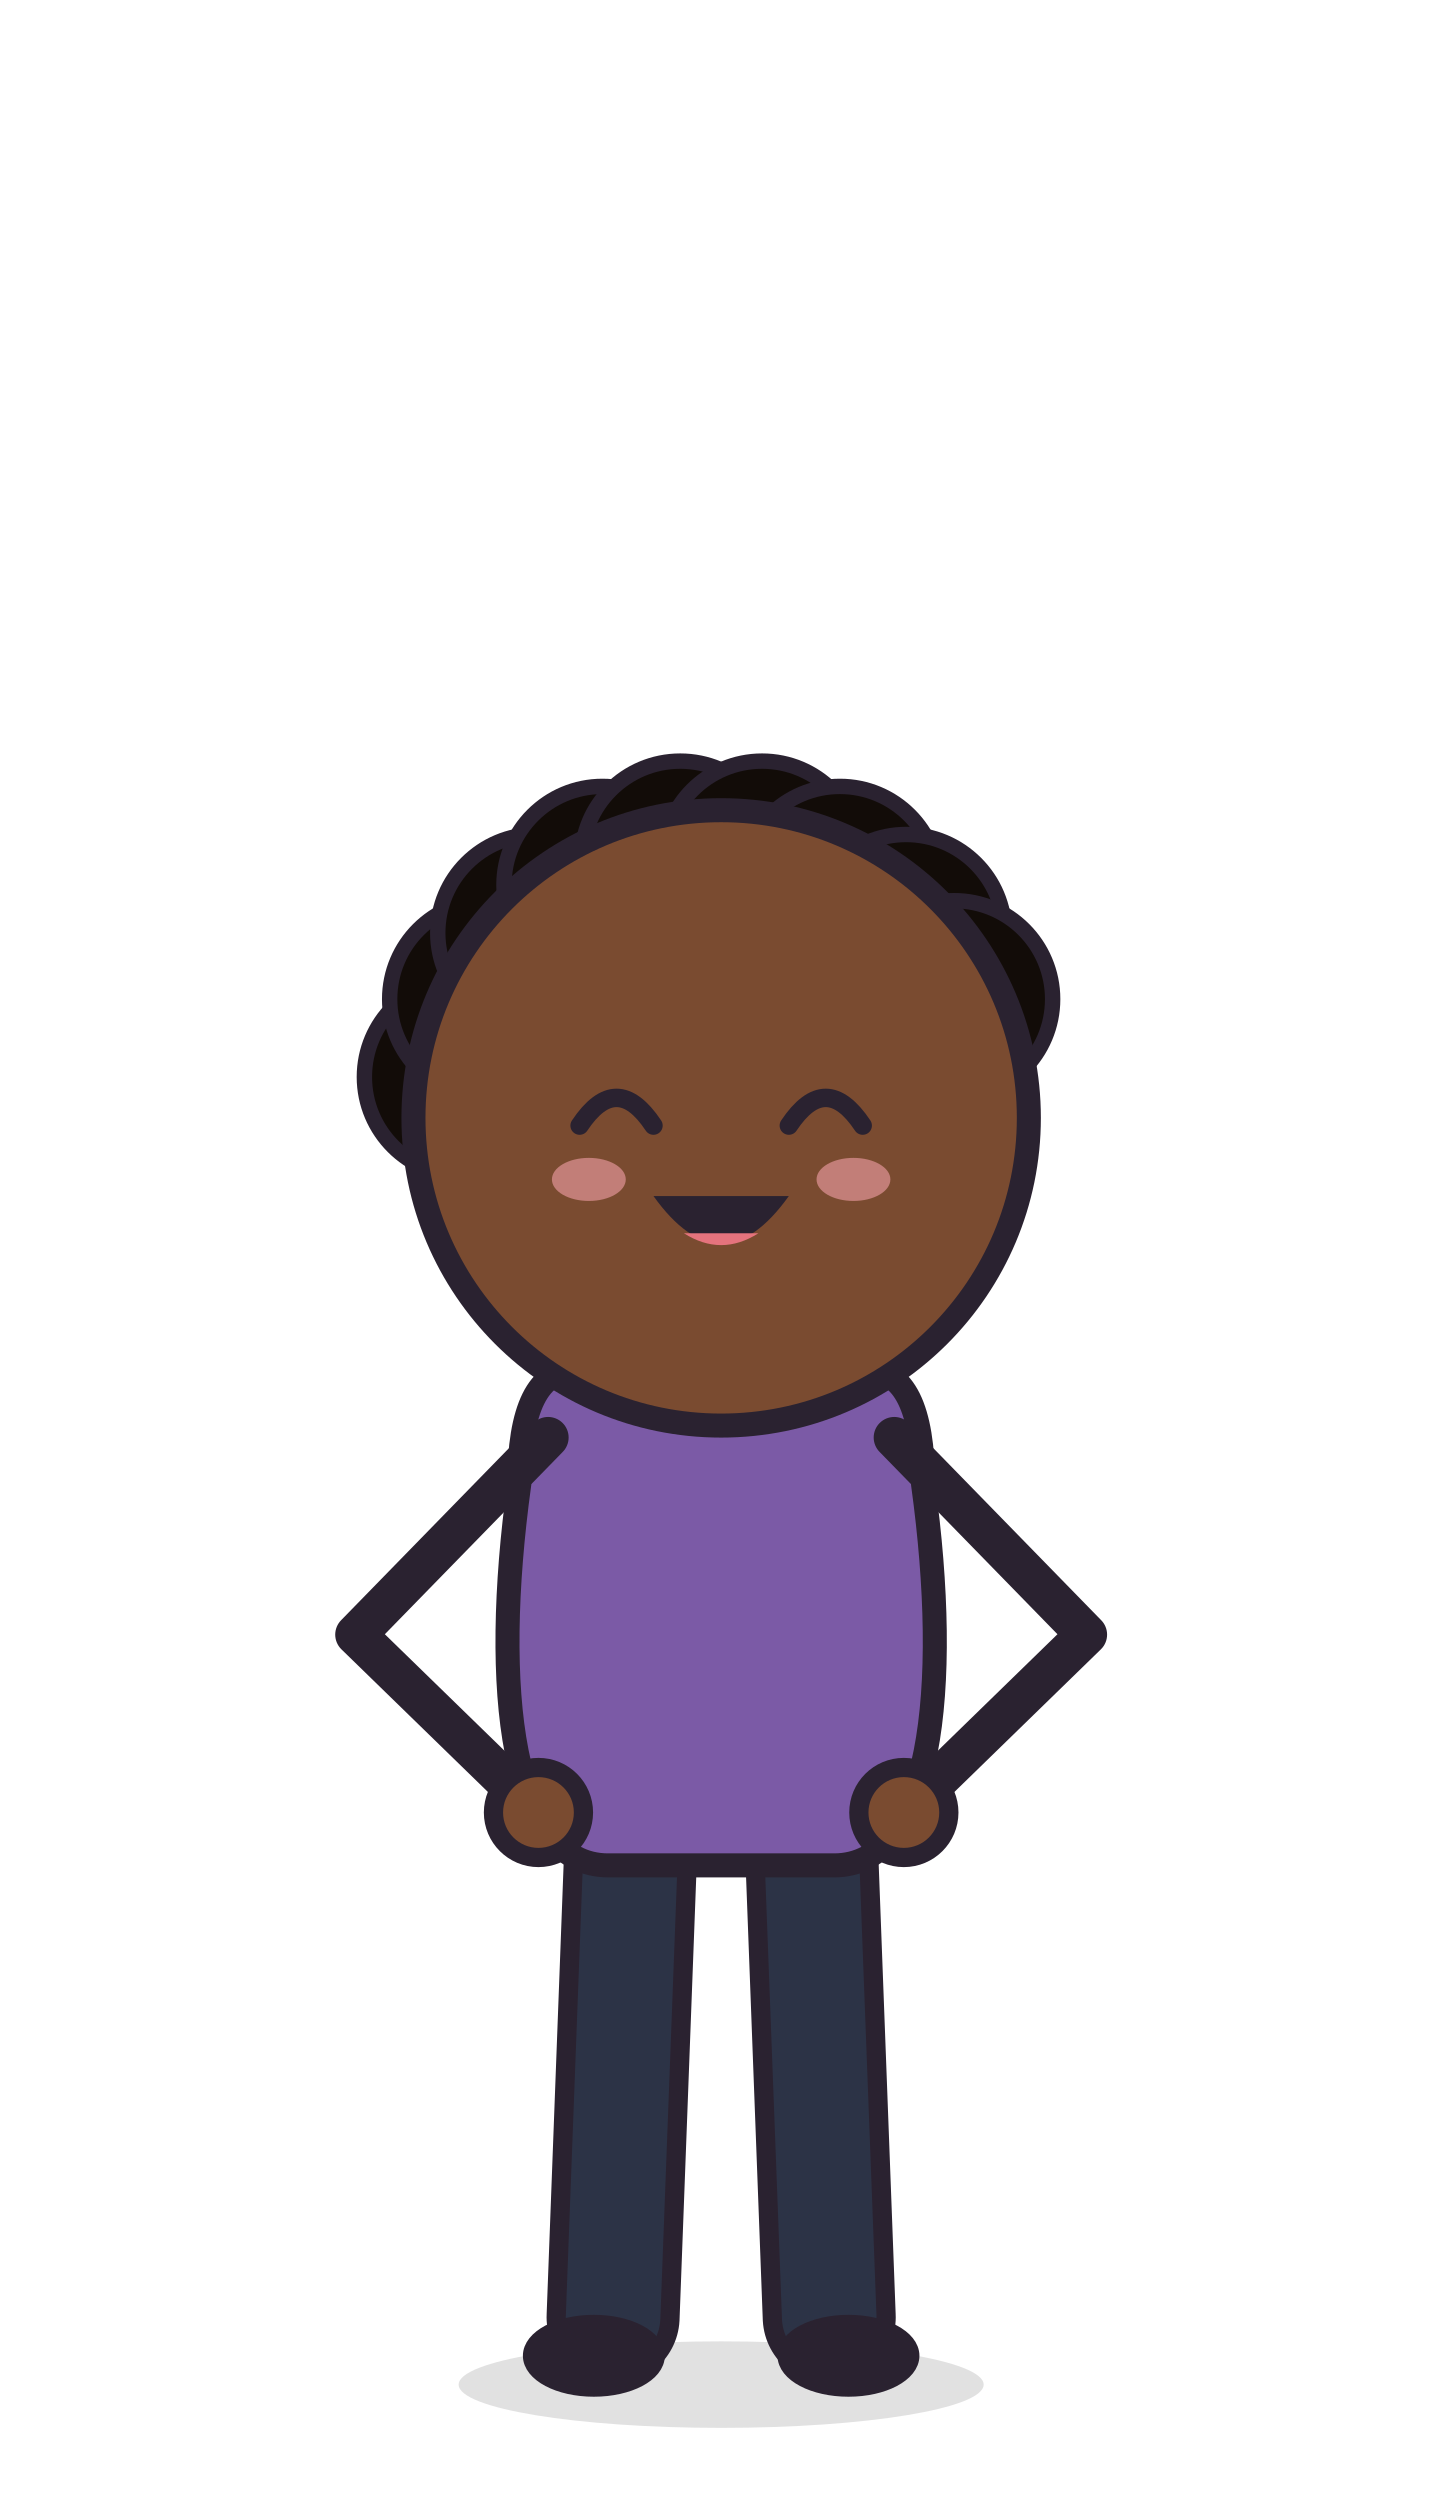
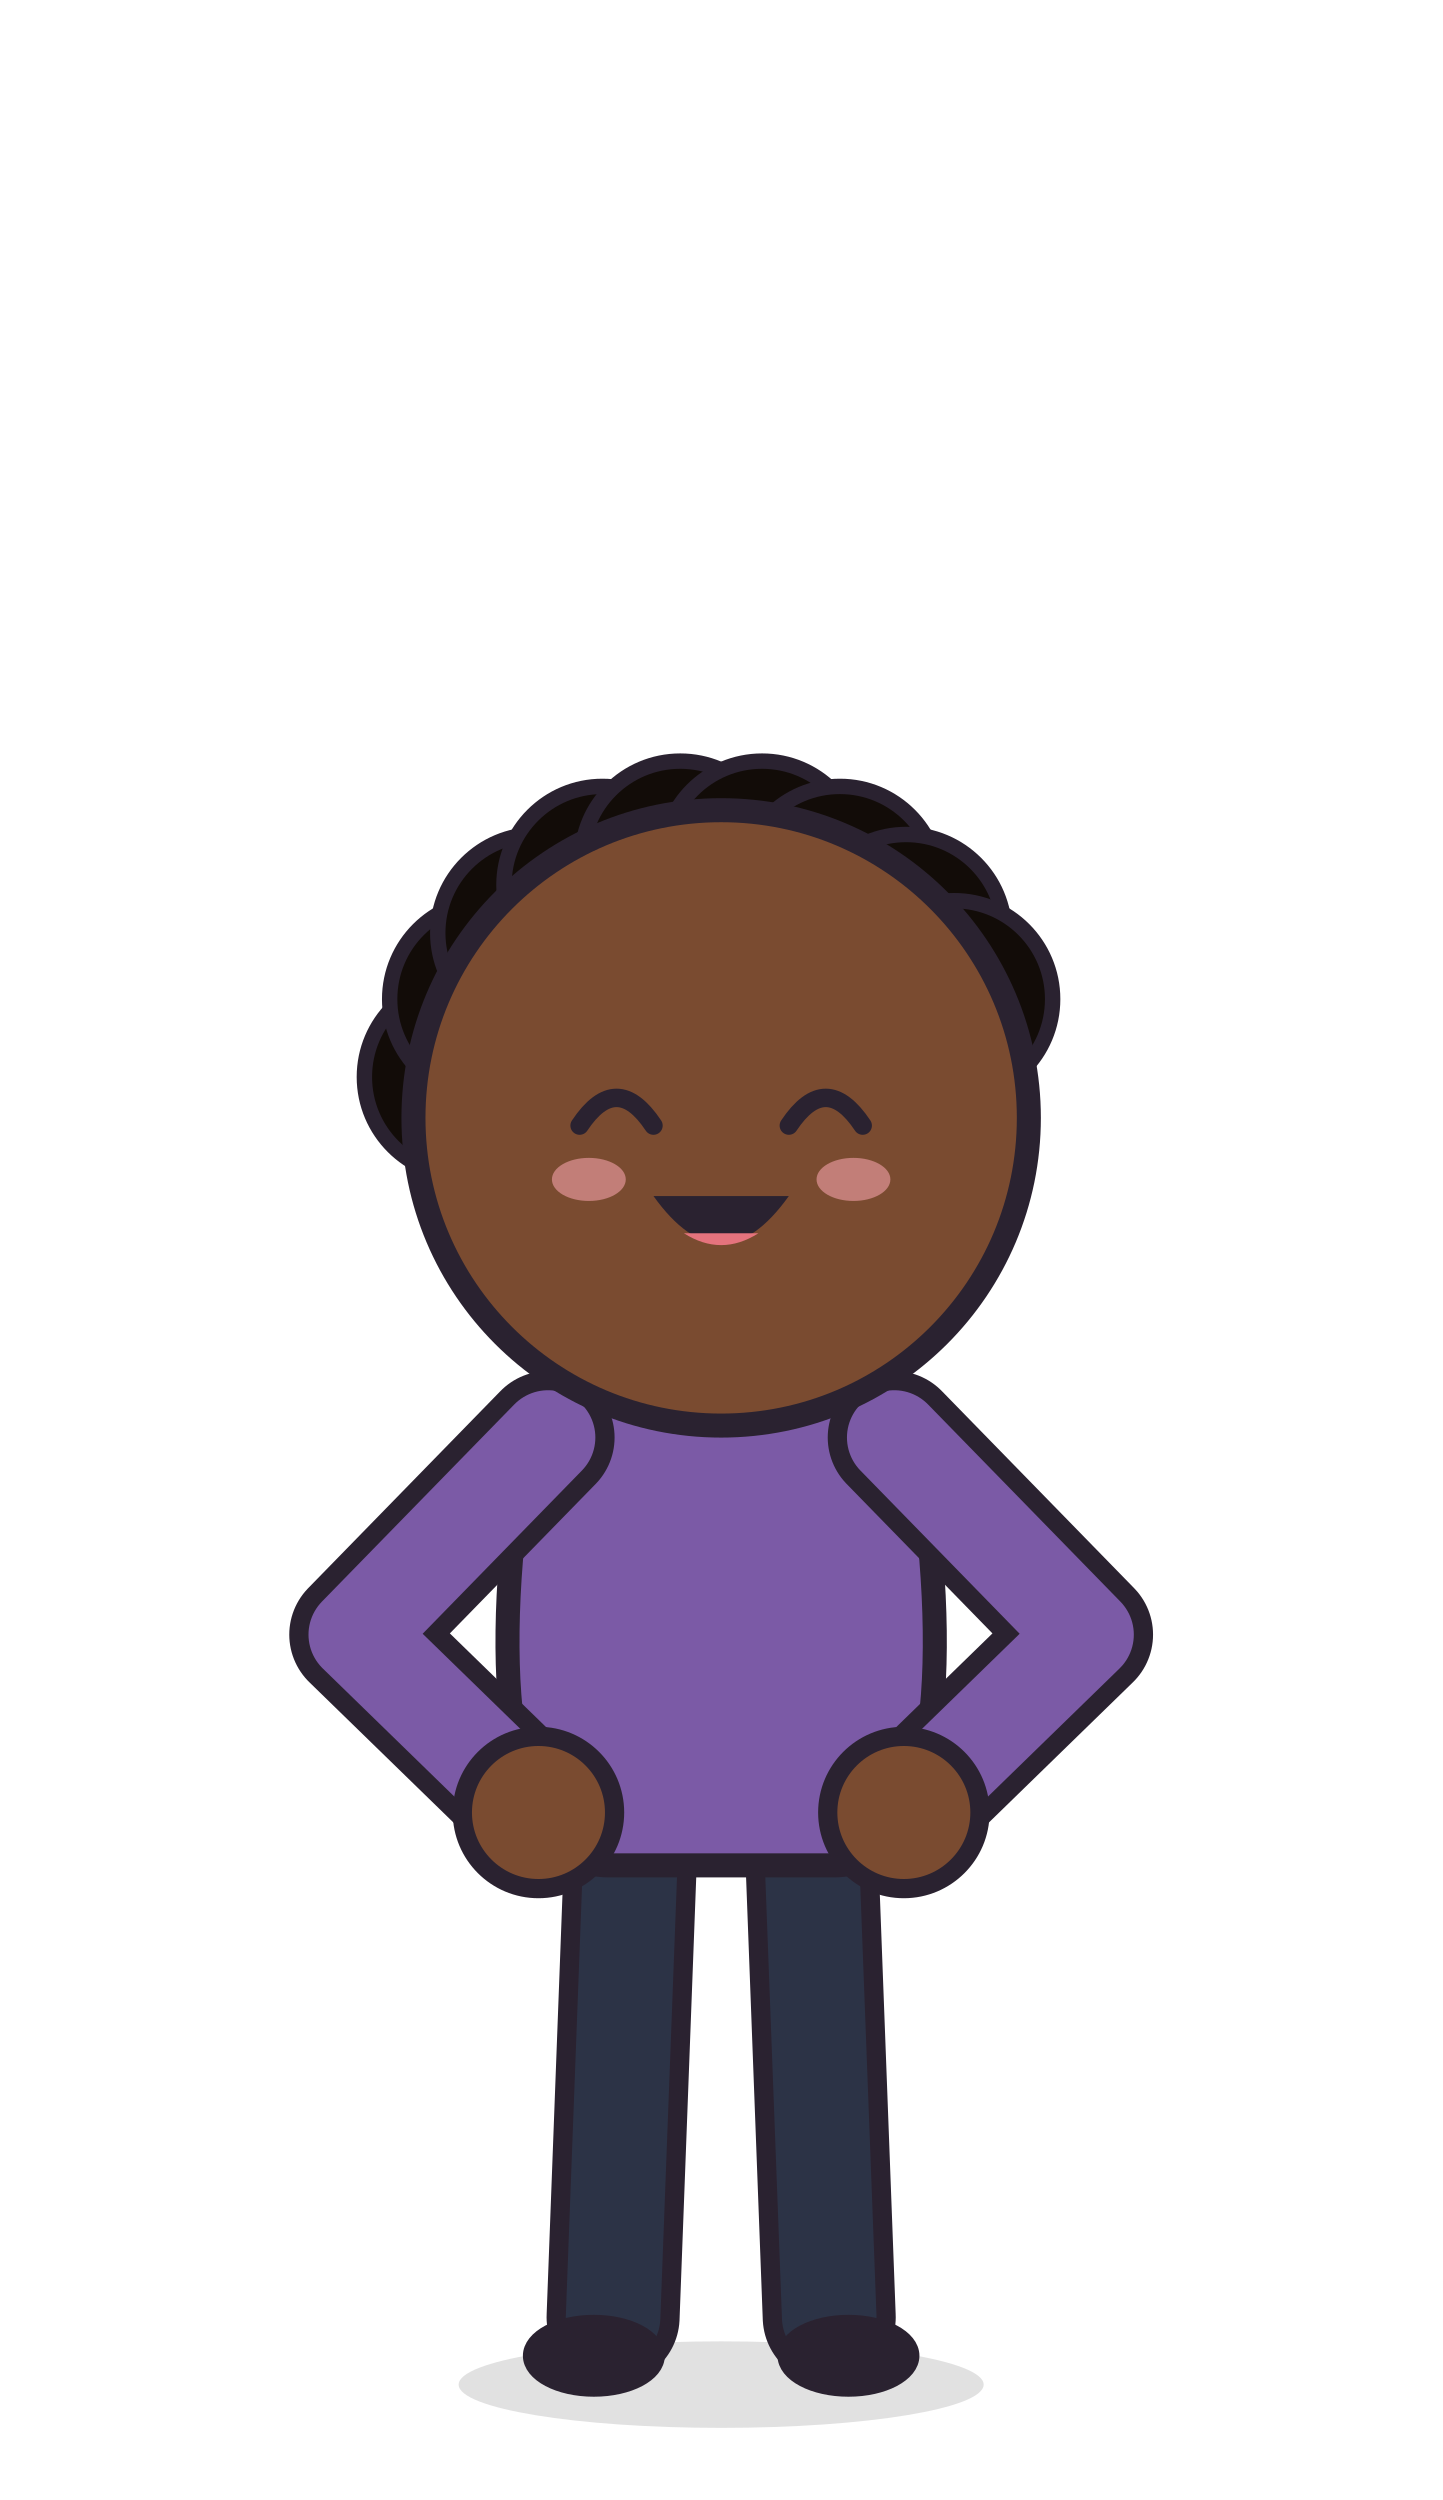
<svg xmlns="http://www.w3.org/2000/svg" viewBox="0 0 300 520" width="300" height="520">
  <ellipse cx="150" cy="496" rx="54.6" ry="9" fill="#000" opacity="0.12" />
-   <path d="M131.52 376 L127.52 482 M168.48 376 L172.48 482" stroke="#2a2230" stroke-width="27.665" stroke-linecap="round" />
-   <path d="M131.52 376 L127.52 482 M168.48 376 L172.48 482" stroke="#2c3346" stroke-width="19.665" stroke-linecap="round" />
+   <path d="M131.52 376 L127.52 482 M168.48 376 L172.48 482" stroke="#2a2230" stroke-width="27.665" stroke-linecap="round" stroke-linejoin="round" fill="none" />
+   <path d="M131.52 376 L127.52 482 M168.48 376 L172.48 482" stroke="#2c3346" stroke-width="19.665" stroke-linecap="round" stroke-linejoin="round" fill="none" />
  <ellipse cx="123.52" cy="490" rx="13.26" ry="7.02" fill="#2a2230" stroke="#2a2230" stroke-width="3" />
  <ellipse cx="176.48" cy="490" rx="13.26" ry="7.02" fill="#2a2230" stroke="#2a2230" stroke-width="3" />
  <path d="M119.76 285 Q108 285 108 308.75 C102.12 351.5 106.32 388 126.48 388 H173.52 C193.68 388 197.88 351.5 192 308.75 Q192 285 180.24 285 z" fill="#7b5aa6" stroke="#2a2230" stroke-width="5" />
-   <path d="M114 299 L74 340 L112 377" stroke="#2a2230" stroke-width="8.55" stroke-linecap="round" stroke-linejoin="round" fill="none" />
-   <path d="M186 299 L226 340 L188 377" stroke="#2a2230" stroke-width="8.55" stroke-linecap="round" stroke-linejoin="round" fill="none" />
-   <circle cx="112" cy="377" r="9.36" fill="#7a4b30" stroke="#2a2230" stroke-width="4" />
-   <circle cx="188" cy="377" r="9.36" fill="#7a4b30" stroke="#2a2230" stroke-width="4" />
+   <path d="M114 299 L74 340 L112 377" stroke="#2a2230" stroke-width="27.665" stroke-linecap="round" stroke-linejoin="round" fill="none" />
+   <path d="M114 299 L74 340 L112 377" stroke="#7b5aa6" stroke-width="19.665" stroke-linecap="round" stroke-linejoin="round" fill="none" />
+   <path d="M186 299 L226 340 L188 377" stroke="#2a2230" stroke-width="27.665" stroke-linecap="round" stroke-linejoin="round" fill="none" />
+   <path d="M186 299 L226 340 L188 377" stroke="#7b5aa6" stroke-width="19.665" stroke-linecap="round" stroke-linejoin="round" fill="none" />
+   <circle cx="112" cy="377" r="15.832" fill="#7a4b30" stroke="#2a2230" stroke-width="4" />
+   <circle cx="188" cy="377" r="15.832" fill="#7a4b30" stroke="#2a2230" stroke-width="4" />
  <circle cx="96.27" cy="224.01" r="20.48" fill="#120c08" stroke="#2a2230" stroke-width="3.2" />
  <circle cx="101.529" cy="207.823" r="20.48" fill="#120c08" stroke="#2a2230" stroke-width="3.2" />
  <circle cx="111.533" cy="194.053" r="20.48" fill="#120c08" stroke="#2a2230" stroke-width="3.2" />
  <circle cx="125.303" cy="184.049" r="20.48" fill="#120c08" stroke="#2a2230" stroke-width="3.2" />
  <circle cx="141.49" cy="178.79" r="20.48" fill="#120c08" stroke="#2a2230" stroke-width="3.2" />
  <circle cx="158.51" cy="178.79" r="20.48" fill="#120c08" stroke="#2a2230" stroke-width="3.2" />
  <circle cx="174.697" cy="184.049" r="20.48" fill="#120c08" stroke="#2a2230" stroke-width="3.2" />
  <circle cx="188.467" cy="194.053" r="20.48" fill="#120c08" stroke="#2a2230" stroke-width="3.2" />
  <circle cx="198.471" cy="207.823" r="20.48" fill="#120c08" stroke="#2a2230" stroke-width="3.2" />
  <circle cx="150" cy="232.52" r="64" fill="#7a4b30" stroke="#2a2230" stroke-width="5" />
  <path d="M120.56 234.12 q7.68 -11.52 15.36 0 M164.08 234.12 q7.68 -11.52 15.36 0" stroke="#2a2230" stroke-width="3.84" fill="none" stroke-linecap="round" />
  <path d="M135.92 248.776 q14.08 19.712 28.16 0 z" fill="#2a2230" />
  <path d="M142.256 256.52 q7.744 4.928 15.488 0" fill="#e5737d" />
  <ellipse cx="122.48" cy="245.32" rx="7.68" ry="4.48" fill="#f2a0a8" opacity="0.6" />
  <ellipse cx="177.52" cy="245.32" rx="7.68" ry="4.48" fill="#f2a0a8" opacity="0.6" />
</svg>
